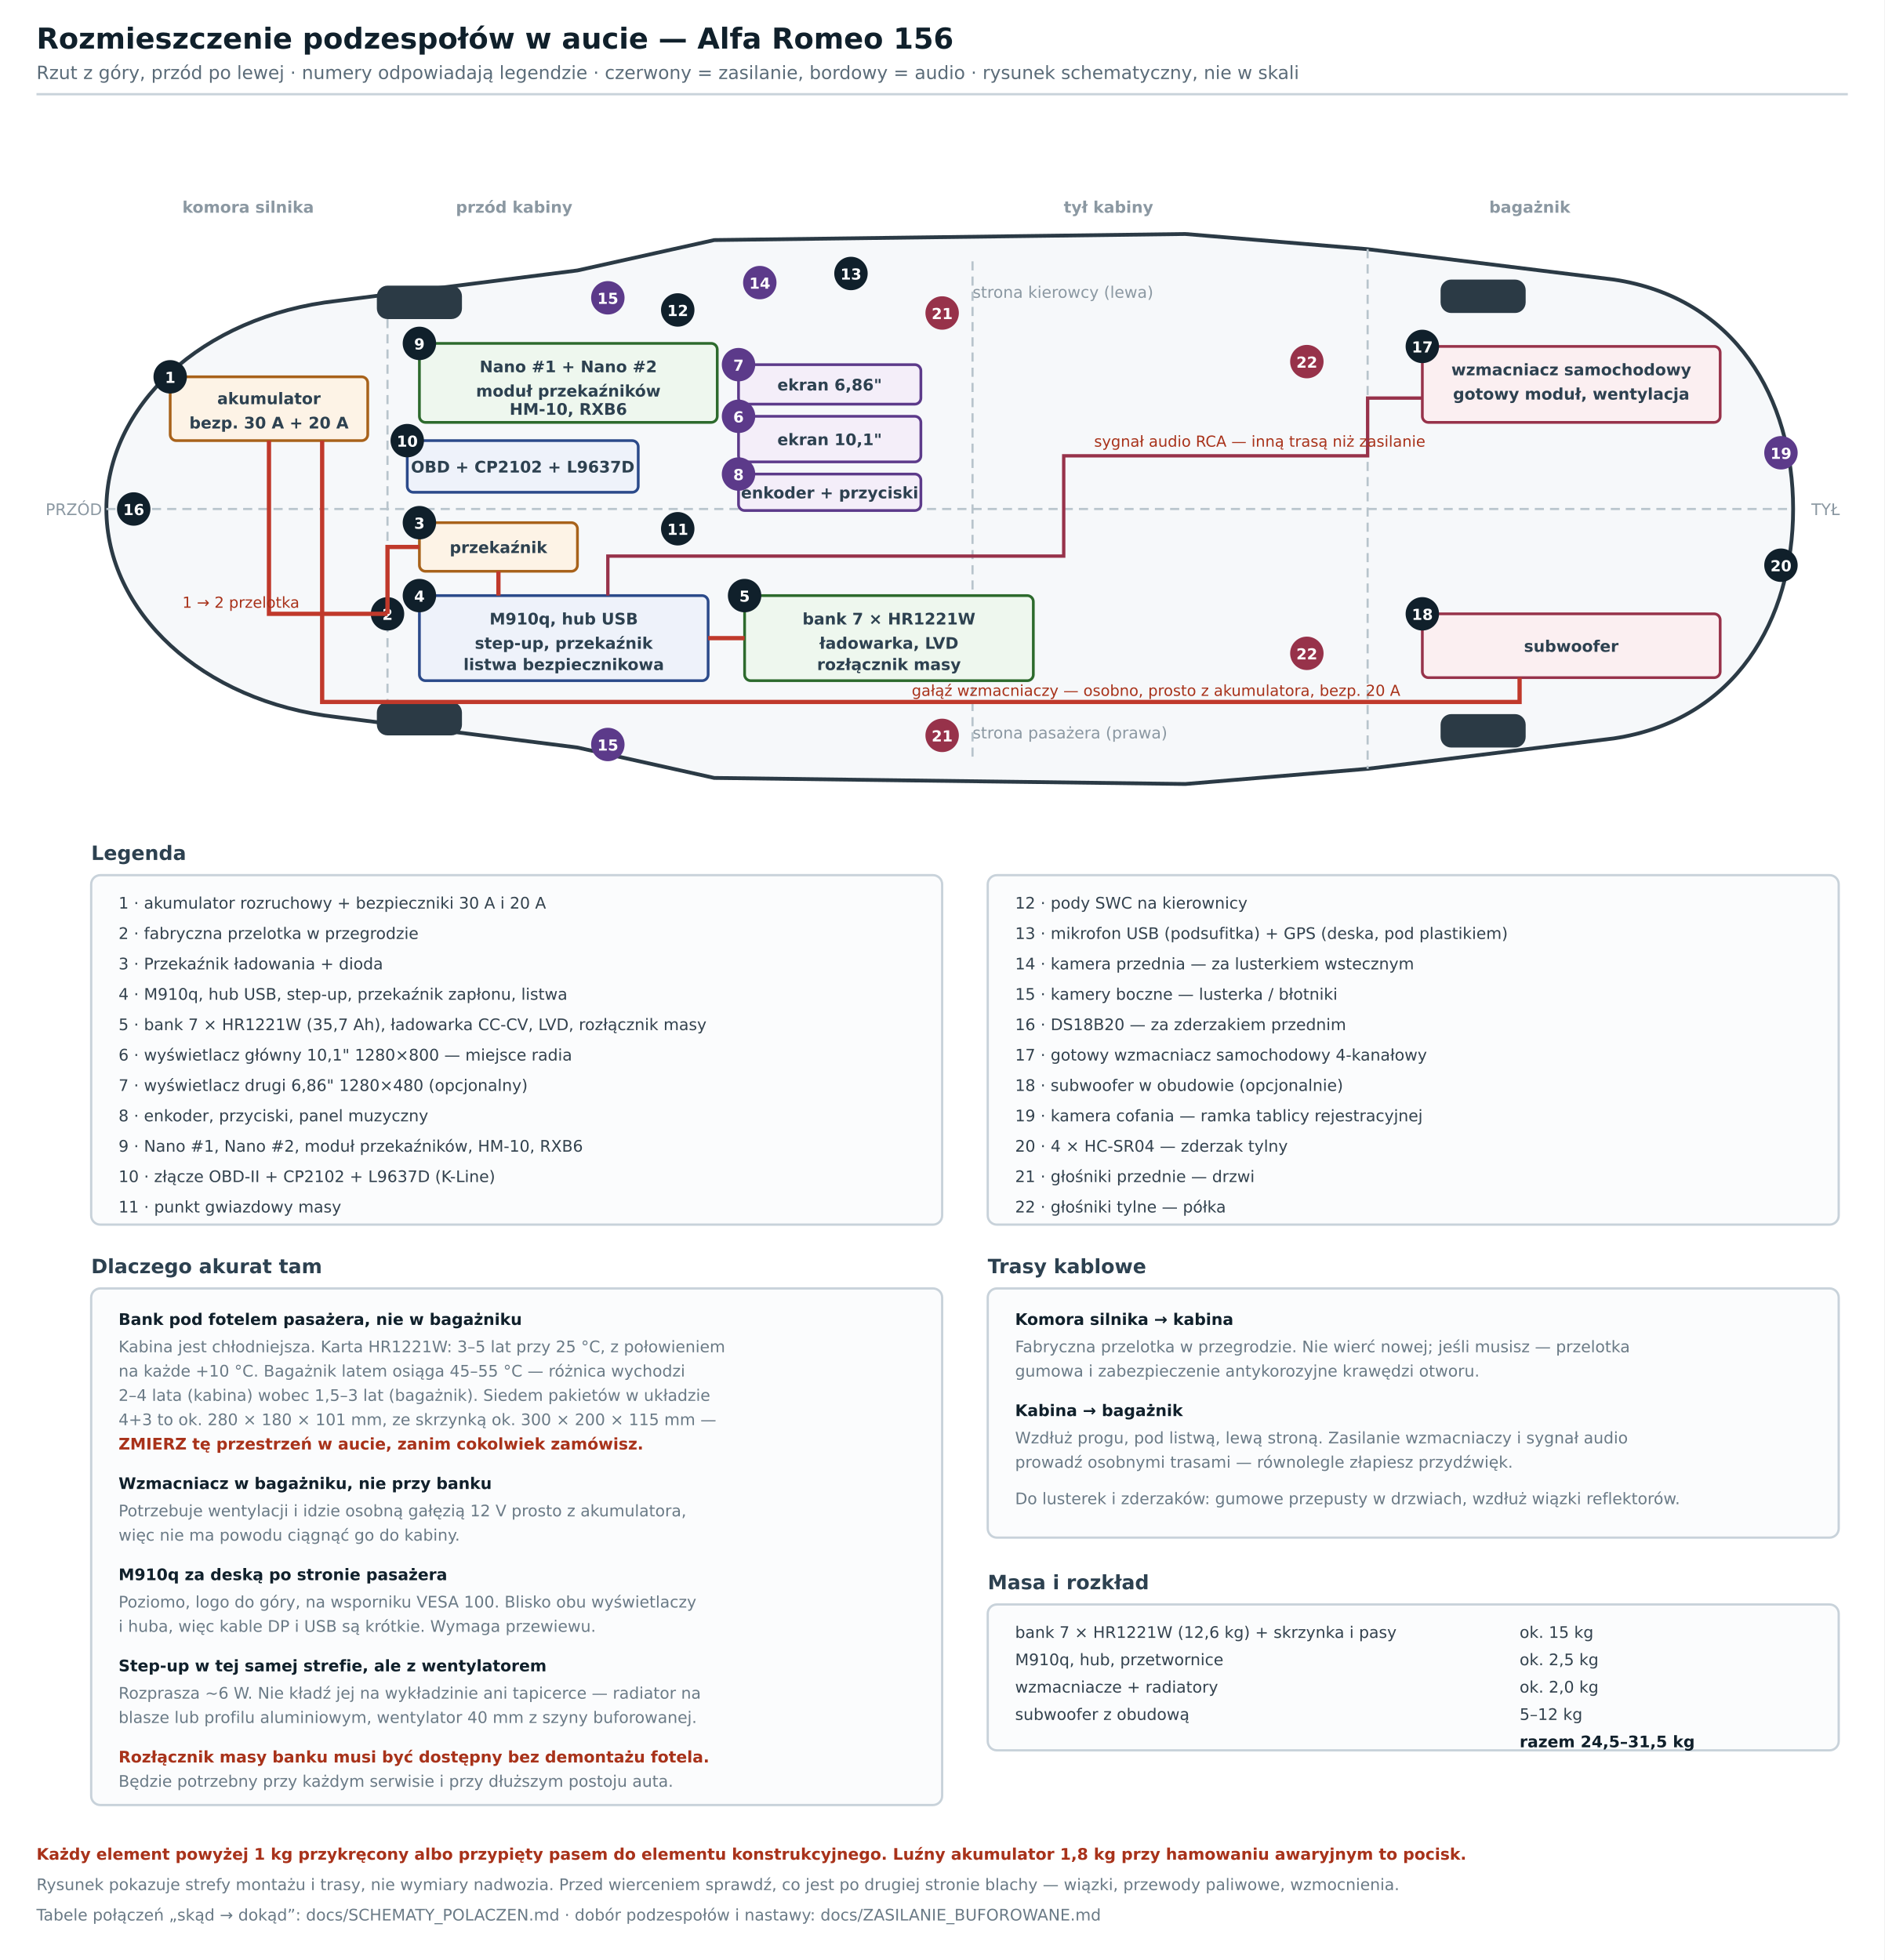
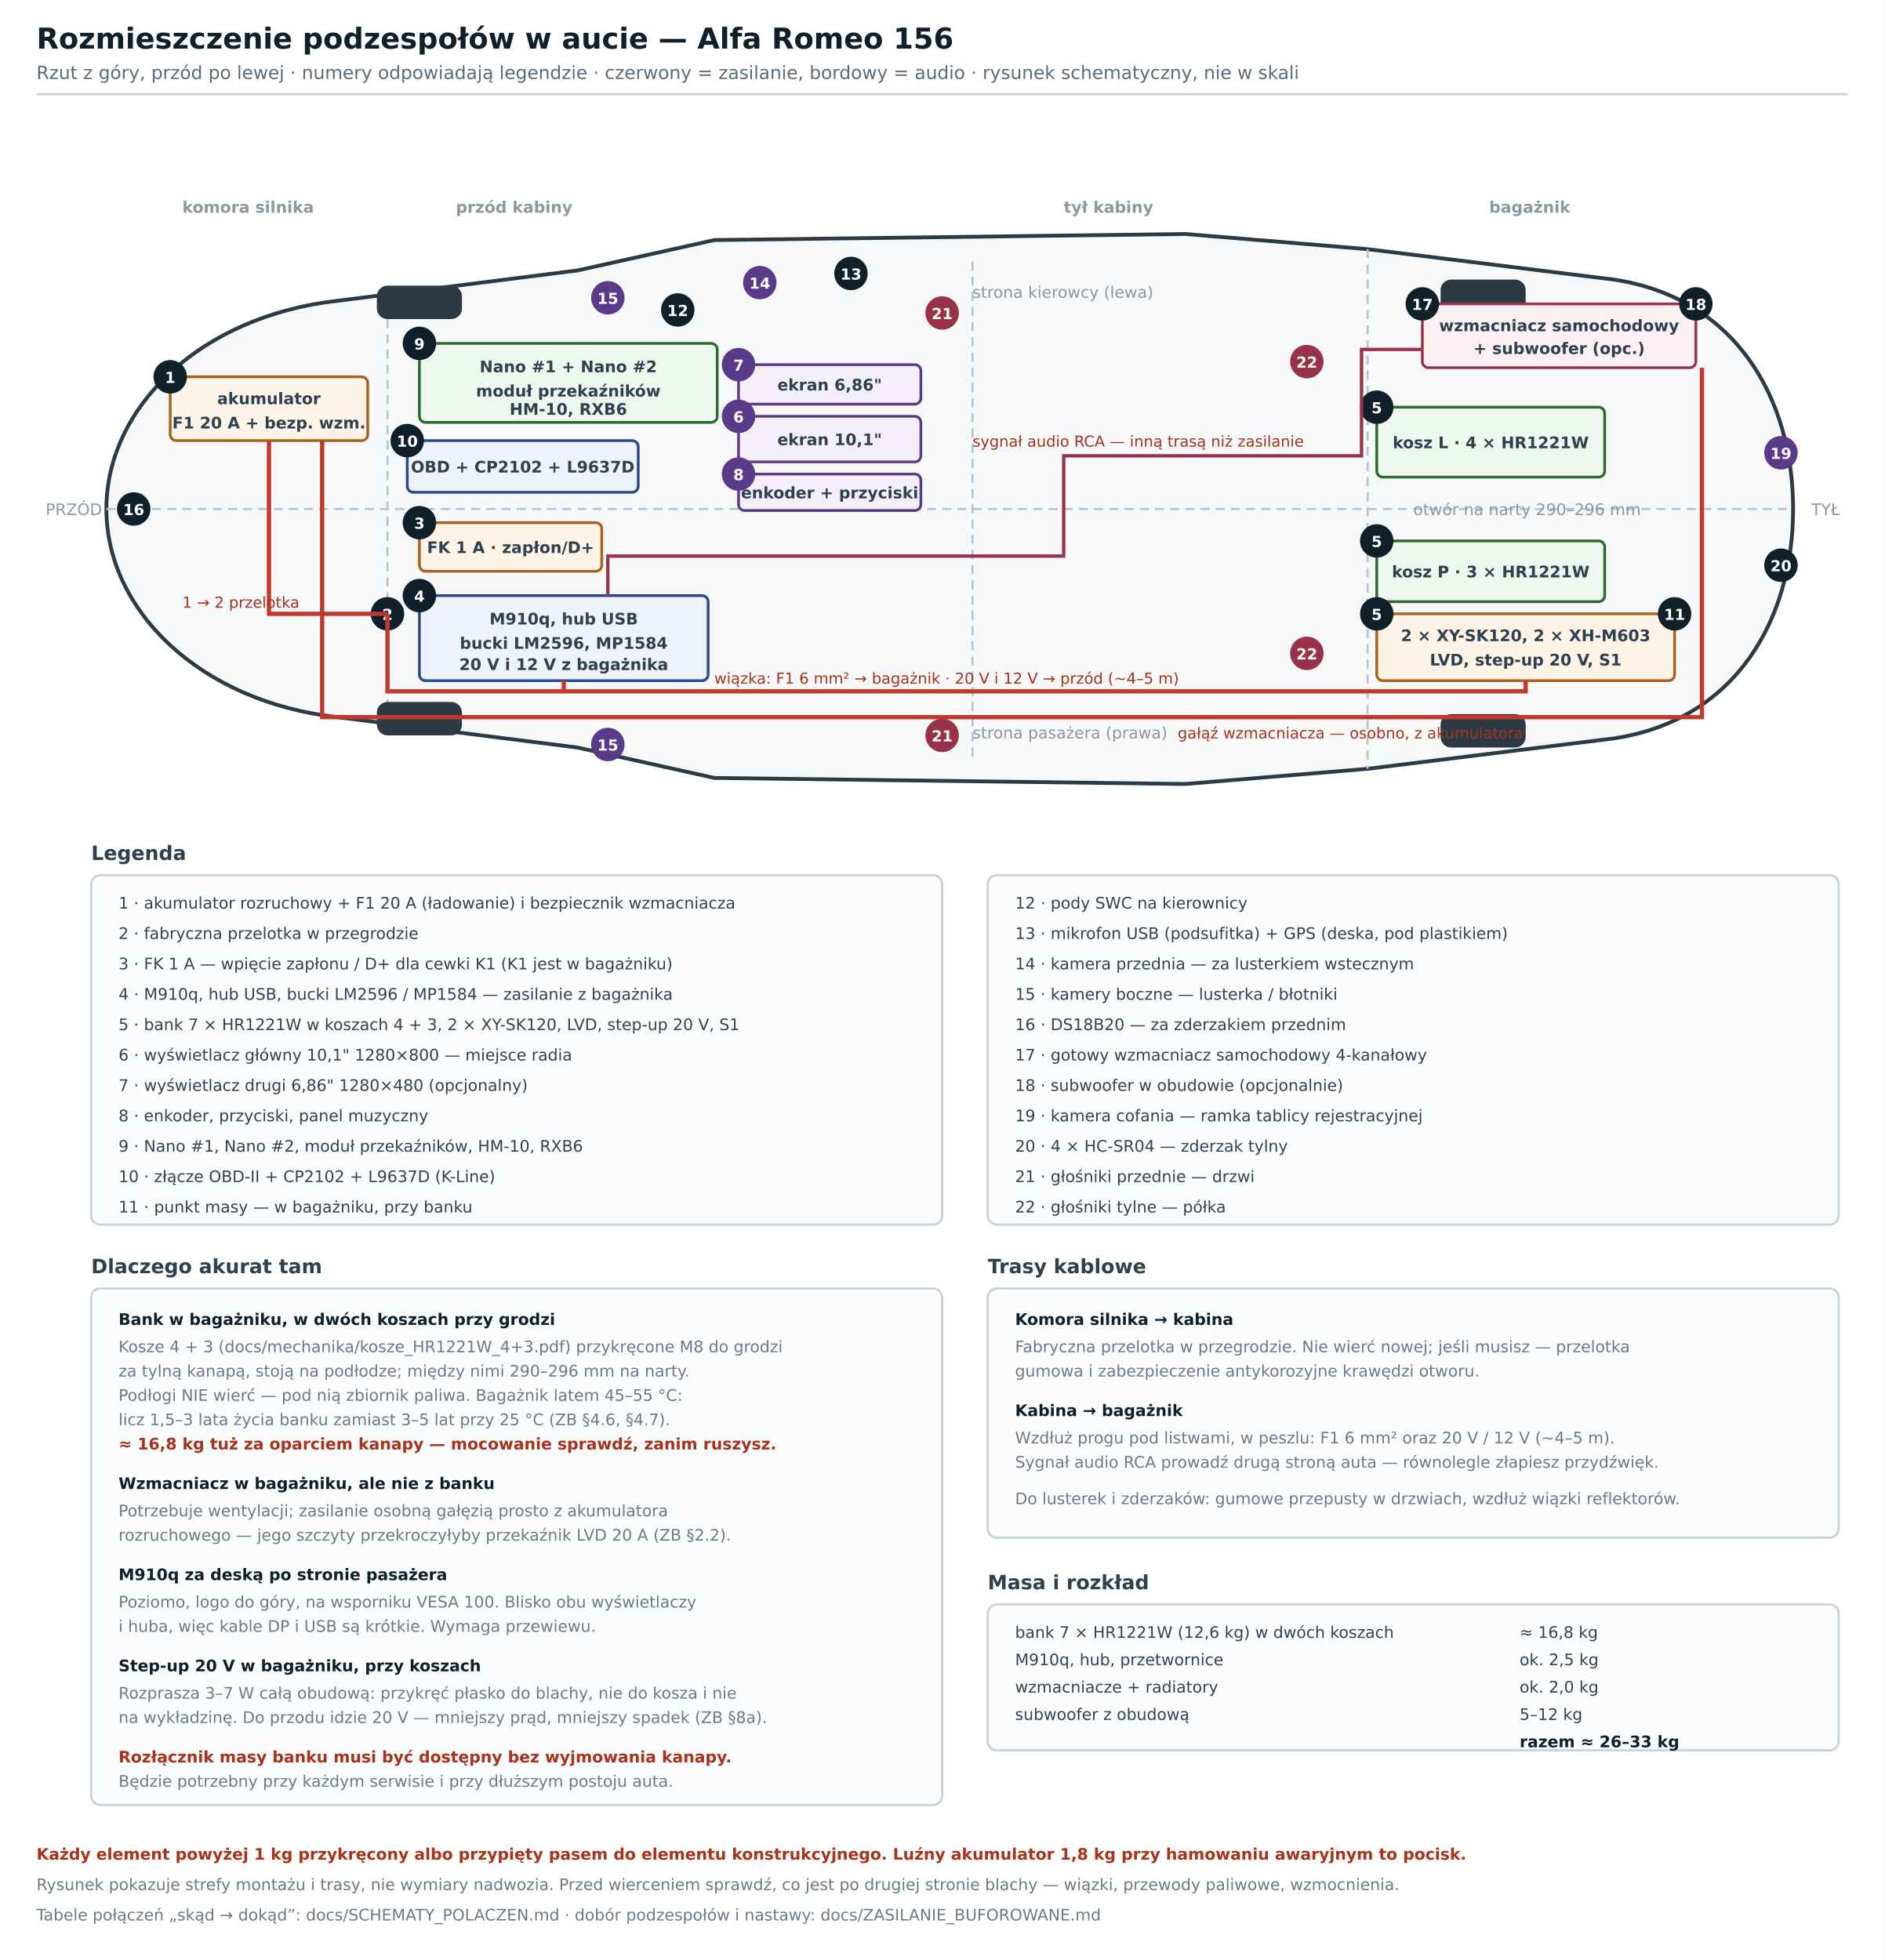
<svg xmlns="http://www.w3.org/2000/svg" width="1240" height="1290" viewBox="0 0 1240 1290" font-family="DejaVu Sans, Verdana, sans-serif">
  <style>
    .bg    { fill: #ffffff; }
    .body  { fill: #f6f8fa; stroke: #2b3a45; stroke-width: 2.5; }
    .div   { stroke: #b8c4cc; stroke-width: 1.4; fill: none; stroke-dasharray: 6 4; }
    .zoneA { fill: #eef7ee; stroke: #2d6a2d; stroke-width: 1.8; rx: 4; }
    .zoneB { fill: #eef2fa; stroke: #2b4a8a; stroke-width: 1.8; rx: 4; }
    .zoneC { fill: #fbeff1; stroke: #97324a; stroke-width: 1.8; rx: 4; }
    .zoneS { fill: #fdf3e6; stroke: #a8621a; stroke-width: 1.8; rx: 4; }
    .zoneV { fill: #f4eef9; stroke: #5c3a8a; stroke-width: 1.8; rx: 4; }
    .pin   { fill: #10202b; }
    .pinV  { fill: #5c3a8a; }
    .pinC  { fill: #97324a; }
    .pinT  { font-size: 10px; font-weight: bold; fill: #ffffff; text-anchor: middle; }
    .route { stroke: #c0392b; stroke-width: 2.8; fill: none; }
    .routeA{ stroke: #97324a; stroke-width: 2.2; fill: none; }
    .ttl   { font-size: 19px; font-weight: bold; fill: #10202b; }
    .sub   { font-size: 12px; fill: #5a6b78; }
    .zt    { font-size: 10.5px; font-weight: bold; fill: #2d4150; text-anchor: middle; }
    .ax    { font-size: 10.5px; fill: #8b98a2; }
    .axb   { font-size: 10.5px; font-weight: bold; fill: #8b98a2; }
    .sec   { font-size: 13px; font-weight: bold; fill: #2d4150; }
    .tb    { font-size: 10.5px; font-weight: bold; fill: #10202b; }
    .tl    { font-size: 10.5px; fill: #33424e; }
    .note  { font-size: 10.5px; fill: #6a7a86; }
    .warn  { font-size: 10.5px; font-weight: bold; fill: #a8321a; }
    .rl    { font-size: 10px; fill: #a8321a; }
  </style>
  <rect class="bg" x="0" y="0" width="1240" height="1290" />
  <text class="ttl" x="24" y="32">Rozmieszczenie podzespołów w aucie — Alfa Romeo 156</text>
  <text class="sub" x="24" y="52">Rzut z góry, przód po lewej · numery odpowiadają legendzie · czerwony = zasilanie, bordowy = audio · rysunek schematyczny, nie w skali</text>
  <line x1="24" y1="62" x2="1216" y2="62" stroke="#c8d2da" stroke-width="1.5" />
  <path class="body" d="M70 335       C 70 268, 132 208, 222 198       L 380 178 L 470 158 L 780 154 L 900 164       L 1062 184 C 1142 196, 1180 262, 1180 335       C 1180 408, 1142 474, 1062 486       L 900 506 L 780 516 L 470 512 L 380 492 L 222 472       C 132 462, 70 402, 70 335 Z" />
  <path class="div" d="M255 200 L255 470" />
  <path class="div" d="M640 172 L640 498" />
  <path class="div" d="M900 164 L900 506" />
  <path class="div" d="M70 335 L1180 335" />
  <rect x="248" y="188" width="56" height="22" rx="7" fill="#2b3a45" />
  <rect x="248" y="462" width="56" height="22" rx="7" fill="#2b3a45" />
  <rect x="948" y="184" width="56" height="22" rx="7" fill="#2b3a45" />
  <rect x="948" y="470" width="56" height="22" rx="7" fill="#2b3a45" />
  <text class="axb" x="120" y="140">komora silnika</text>
  <text class="axb" x="300" y="140">przód kabiny</text>
  <text class="axb" x="700" y="140">tył kabiny</text>
  <text class="axb" x="980" y="140">bagażnik</text>
  <text class="ax" x="30" y="339">PRZÓD</text>
  <text class="ax" x="1192" y="339">TYŁ</text>
  <text class="ax" x="640" y="196">strona kierowcy (lewa)</text>
  <text class="ax" x="640" y="486">strona pasażera (prawa)</text>
  <rect class="zoneS" x="112" y="248" width="130" height="42" />
  <text class="zt" x="177" y="266">akumulator</text>
-   <text class="zt" x="177" y="282">bezp. 30 A + 20 A</text>
+   <text class="zt" x="177" y="282">F1 20 A + bezp. wzm.</text>
  <circle class="pin" cx="112" cy="248" r="11" />
  <text class="pinT" x="112" y="252">1</text>
  <circle class="pin" cx="88" cy="335" r="11" />
  <text class="pinT" x="88" y="339">16</text>
  <circle class="pin" cx="255" cy="404" r="11" />
  <text class="pinT" x="255" y="408">2</text>
  <rect class="zoneA" x="276" y="226" width="196" height="52" />
  <text class="zt" x="374" y="245">Nano #1 + Nano #2</text>
  <text class="zt" x="374" y="261">moduł przekaźników</text>
  <text class="zt" x="374" y="273">HM-10, RXB6</text>
  <circle class="pin" cx="276" cy="226" r="11" />
  <text class="pinT" x="276" y="230">9</text>
  <rect class="zoneB" x="268" y="290" width="152" height="34" />
  <text class="zt" x="344" y="311">OBD + CP2102 + L9637D</text>
  <circle class="pin" cx="268" cy="290" r="11" />
  <text class="pinT" x="268" y="294">10</text>
-   <rect class="zoneS" x="276" y="344" width="104" height="32" />
-   <text class="zt" x="328" y="364">przekaźnik</text>
+   <rect class="zoneS" x="276" y="344" width="120" height="32" />
+   <text class="zt" x="336" y="364">FK 1 A · zapłon/D+</text>
  <circle class="pin" cx="276" cy="344" r="11" />
  <text class="pinT" x="276" y="348">3</text>
  <rect class="zoneB" x="276" y="392" width="190" height="56" />
  <text class="zt" x="371" y="411">M910q, hub USB</text>
-   <text class="zt" x="371" y="427">step-up, przekaźnik</text>
-   <text class="zt" x="371" y="441">listwa bezpiecznikowa</text>
+   <text class="zt" x="371" y="427">bucki LM2596, MP1584</text>
+   <text class="zt" x="371" y="441">20 V i 12 V z bagażnika</text>
  <circle class="pin" cx="276" cy="392" r="11" />
  <text class="pinT" x="276" y="396">4</text>
-   <rect class="zoneA" x="490" y="392" width="190" height="56" />
-   <text class="zt" x="585" y="411">bank 7 × HR1221W</text>
-   <text class="zt" x="585" y="427">ładowarka, LVD</text>
-   <text class="zt" x="585" y="441">rozłącznik masy</text>
-   <circle class="pin" cx="490" cy="392" r="11" />
-   <text class="pinT" x="490" y="396">5</text>
  <rect class="zoneV" x="486" y="240" width="120" height="26" />
  <text class="zt" x="546" y="257">ekran 6,86"</text>
  <circle class="pinV" cx="486" cy="240" r="11" />
  <text class="pinT" x="486" y="244">7</text>
  <rect class="zoneV" x="486" y="274" width="120" height="30" />
  <text class="zt" x="546" y="293">ekran 10,1"</text>
  <circle class="pinV" cx="486" cy="274" r="11" />
  <text class="pinT" x="486" y="278">6</text>
  <rect class="zoneV" x="486" y="312" width="120" height="24" />
  <text class="zt" x="546" y="328">enkoder + przyciski</text>
  <circle class="pinV" cx="486" cy="312" r="11" />
  <text class="pinT" x="486" y="316">8</text>
-   <circle class="pin" cx="446" cy="348" r="11" />
-   <text class="pinT" x="446" y="352">11</text>
  <circle class="pinV" cx="400" cy="196" r="11" />
  <text class="pinT" x="400" y="200">15</text>
  <circle class="pinV" cx="400" cy="490" r="11" />
  <text class="pinT" x="400" y="494">15</text>
  <circle class="pin" cx="446" cy="204" r="11" />
  <text class="pinT" x="446" y="208">12</text>
  <circle class="pinV" cx="500" cy="186" r="11" />
  <text class="pinT" x="500" y="190">14</text>
  <circle class="pin" cx="560" cy="180" r="11" />
  <text class="pinT" x="560" y="184">13</text>
  <circle class="pinC" cx="620" cy="206" r="11" />
  <text class="pinT" x="620" y="210">21</text>
  <circle class="pinC" cx="620" cy="484" r="11" />
  <text class="pinT" x="620" y="488">21</text>
  <circle class="pinC" cx="860" cy="238" r="11" />
  <text class="pinT" x="860" y="242">22</text>
  <circle class="pinC" cx="860" cy="430" r="11" />
  <text class="pinT" x="860" y="434">22</text>
-   <rect class="zoneC" x="936" y="228" width="196" height="50" />
-   <text class="zt" x="1034" y="247">wzmacniacz samochodowy</text>
-   <text class="zt" x="1034" y="263">gotowy moduł, wentylacja</text>
-   <circle class="pin" cx="936" cy="228" r="11" />
-   <text class="pinT" x="936" y="232">17</text>
-   <rect class="zoneC" x="936" y="404" width="196" height="42" />
-   <text class="zt" x="1034" y="429">subwoofer</text>
-   <circle class="pin" cx="936" cy="404" r="11" />
-   <text class="pinT" x="936" y="408">18</text>
+   <rect class="zoneC" x="936" y="200" width="180" height="42" />
+   <text class="zt" x="1026" y="218">wzmacniacz samochodowy</text>
+   <text class="zt" x="1026" y="233">+ subwoofer (opc.)</text>
+   <circle class="pin" cx="936" cy="200" r="11" />
+   <text class="pinT" x="936" y="204">17</text>
+   <circle class="pin" cx="1116" cy="200" r="11" />
+   <text class="pinT" x="1116" y="204">18</text>
+   <rect class="zoneA" x="906" y="268" width="150" height="46" />
+   <text class="zt" x="981" y="295">kosz L · 4 × HR1221W</text>
+   <circle class="pin" cx="906" cy="268" r="11" />
+   <text class="pinT" x="906" y="272">5</text>
+   <text class="ax" x="930" y="339">otwór na narty 290–296 mm</text>
+   <rect class="zoneA" x="906" y="356" width="150" height="40" />
+   <text class="zt" x="981" y="380">kosz P · 3 × HR1221W</text>
+   <circle class="pin" cx="906" cy="356" r="11" />
+   <text class="pinT" x="906" y="360">5</text>
+   <rect class="zoneS" x="906" y="404" width="196" height="44" />
+   <text class="zt" x="1004" y="422">2 × XY-SK120, 2 × XH-M603</text>
+   <text class="zt" x="1004" y="438">LVD, step-up 20 V, S1</text>
+   <circle class="pin" cx="906" cy="404" r="11" />
+   <text class="pinT" x="906" y="408">5</text>
+   <circle class="pin" cx="1102" cy="404" r="11" />
+   <text class="pinT" x="1102" y="408">11</text>
  <circle class="pinV" cx="1172" cy="298" r="11" />
  <text class="pinT" x="1172" y="302">19</text>
  <circle class="pin" cx="1172" cy="372" r="11" />
  <text class="pinT" x="1172" y="376">20</text>
  <path class="route" d="M177 290 L177 404 L255 404" />
-   <path class="route" d="M255 404 L255 360 L276 360" />
-   <path class="route" d="M328 376 L328 392" />
-   <path class="route" d="M466 420 L490 420" />
+   <path class="route" d="M255 404 L255 455 L1004 455 L1004 448" />
+   <path class="route" d="M371 455 L371 448" />
  <text class="rl" x="120" y="400">1 → 2 przelotka</text>
-   <path class="route" d="M212 290 L212 462 L1000 462 L1000 446" />
-   <text class="rl" x="600" y="458">gałąź wzmacniaczy — osobno, prosto z akumulatora, bezp. 20 A</text>
-   <path class="routeA" d="M400 392 L400 366 L700 366 L700 300 L900 300 L900 262 L936 262" />
-   <text class="rl" x="720" y="294">sygnał audio RCA — inną trasą niż zasilanie</text>
+   <text class="rl" x="470" y="450">wiązka: F1 6 mm² → bagażnik · 20 V i 12 V → przód (~4–5 m)</text>
+   <path class="route" d="M212 290 L212 472 L1120 472 L1120 242" />
+   <text class="rl" x="775" y="486">gałąź wzmacniacza — osobno, z akumulatora</text>
+   <path class="routeA" d="M400 392 L400 366 L700 366 L700 300 L896 300 L896 230 L936 230" />
+   <text class="rl" x="640" y="294">sygnał audio RCA — inną trasą niż zasilanie</text>
  <text class="sec" x="60" y="566">Legenda</text>
  <rect x="60" y="576" width="560" height="230" fill="#fbfcfd" stroke="#c8d2da" stroke-width="1.5" rx="6" />
-   <text class="tl" x="78" y="598">1 · akumulator rozruchowy + bezpieczniki 30 A i 20 A</text>
+   <text class="tl" x="78" y="598">1 · akumulator rozruchowy + F1 20 A (ładowanie) i bezpiecznik wzmacniacza</text>
  <text class="tl" x="78" y="618">2 · fabryczna przelotka w przegrodzie</text>
-   <text class="tl" x="78" y="638">3 · Przekaźnik ładowania + dioda</text>
-   <text class="tl" x="78" y="658">4 · M910q, hub USB, step-up, przekaźnik zapłonu, listwa</text>
-   <text class="tl" x="78" y="678">5 · bank 7 × HR1221W (35,7 Ah), ładowarka CC-CV, LVD, rozłącznik masy</text>
+   <text class="tl" x="78" y="638">3 · FK 1 A — wpięcie zapłonu / D+ dla cewki K1 (K1 jest w bagażniku)</text>
+   <text class="tl" x="78" y="658">4 · M910q, hub USB, bucki LM2596 / MP1584 — zasilanie z bagażnika</text>
+   <text class="tl" x="78" y="678">5 · bank 7 × HR1221W w koszach 4 + 3, 2 × XY-SK120, LVD, step-up 20 V, S1</text>
  <text class="tl" x="78" y="698">6 · wyświetlacz główny 10,1" 1280×800 — miejsce radia</text>
  <text class="tl" x="78" y="718">7 · wyświetlacz drugi 6,86" 1280×480 (opcjonalny)</text>
  <text class="tl" x="78" y="738">8 · enkoder, przyciski, panel muzyczny</text>
  <text class="tl" x="78" y="758">9 · Nano #1, Nano #2, moduł przekaźników, HM-10, RXB6</text>
  <text class="tl" x="78" y="778">10 · złącze OBD-II + CP2102 + L9637D (K-Line)</text>
-   <text class="tl" x="78" y="798">11 · punkt gwiazdowy masy</text>
+   <text class="tl" x="78" y="798">11 · punkt masy — w bagażniku, przy banku</text>
  <rect x="650" y="576" width="560" height="230" fill="#fbfcfd" stroke="#c8d2da" stroke-width="1.5" rx="6" />
  <text class="tl" x="668" y="598">12 · pody SWC na kierownicy</text>
  <text class="tl" x="668" y="618">13 · mikrofon USB (podsufitka) + GPS (deska, pod plastikiem)</text>
  <text class="tl" x="668" y="638">14 · kamera przednia — za lusterkiem wstecznym</text>
  <text class="tl" x="668" y="658">15 · kamery boczne — lusterka / błotniki</text>
  <text class="tl" x="668" y="678">16 · DS18B20 — za zderzakiem przednim</text>
  <text class="tl" x="668" y="698">17 · gotowy wzmacniacz samochodowy 4-kanałowy</text>
  <text class="tl" x="668" y="718">18 · subwoofer w obudowie (opcjonalnie)</text>
  <text class="tl" x="668" y="738">19 · kamera cofania — ramka tablicy rejestracyjnej</text>
  <text class="tl" x="668" y="758">20 · 4 × HC-SR04 — zderzak tylny</text>
  <text class="tl" x="668" y="778">21 · głośniki przednie — drzwi</text>
  <text class="tl" x="668" y="798">22 · głośniki tylne — półka</text>
  <text class="sec" x="60" y="838">Dlaczego akurat tam</text>
  <rect x="60" y="848" width="560" height="340" fill="#fbfcfd" stroke="#c8d2da" stroke-width="1.5" rx="6" />
-   <text class="tb" x="78" y="872">Bank pod fotelem pasażera, nie w bagażniku</text>
-   <text class="note" x="78" y="890">Kabina jest chłodniejsza. Karta HR1221W: 3–5 lat przy 25 °C, z połowieniem</text>
-   <text class="note" x="78" y="906">na każde +10 °C. Bagażnik latem osiąga 45–55 °C — różnica wychodzi</text>
-   <text class="note" x="78" y="922">2–4 lata (kabina) wobec 1,5–3 lat (bagażnik). Siedem pakietów w układzie</text>
-   <text class="note" x="78" y="938">4+3 to ok. 280 × 180 × 101 mm, ze skrzynką ok. 300 × 200 × 115 mm —</text>
-   <text class="warn" x="78" y="954">ZMIERZ tę przestrzeń w aucie, zanim cokolwiek zamówisz.</text>
-   <text class="tb" x="78" y="980">Wzmacniacz w bagażniku, nie przy banku</text>
-   <text class="note" x="78" y="998">Potrzebuje wentylacji i idzie osobną gałęzią 12 V prosto z akumulatora,</text>
-   <text class="note" x="78" y="1014">więc nie ma powodu ciągnąć go do kabiny.</text>
+   <text class="tb" x="78" y="872">Bank w bagażniku, w dwóch koszach przy grodzi</text>
+   <text class="note" x="78" y="890">Kosze 4 + 3 (docs/mechanika/kosze_HR1221W_4+3.pdf) przykręcone M8 do grodzi</text>
+   <text class="note" x="78" y="906">za tylną kanapą, stoją na podłodze; między nimi 290–296 mm na narty.</text>
+   <text class="note" x="78" y="922">Podłogi NIE wierć — pod nią zbiornik paliwa. Bagażnik latem 45–55 °C:</text>
+   <text class="note" x="78" y="938">licz 1,5–3 lata życia banku zamiast 3–5 lat przy 25 °C (ZB §4.6, §4.7).</text>
+   <text class="warn" x="78" y="954">≈ 16,8 kg tuż za oparciem kanapy — mocowanie sprawdź, zanim ruszysz.</text>
+   <text class="tb" x="78" y="980">Wzmacniacz w bagażniku, ale nie z banku</text>
+   <text class="note" x="78" y="998">Potrzebuje wentylacji; zasilanie osobną gałęzią prosto z akumulatora</text>
+   <text class="note" x="78" y="1014">rozruchowego — jego szczyty przekroczyłyby przekaźnik LVD 20 A (ZB §2.2).</text>
  <text class="tb" x="78" y="1040">M910q za deską po stronie pasażera</text>
  <text class="note" x="78" y="1058">Poziomo, logo do góry, na wsporniku VESA 100. Blisko obu wyświetlaczy</text>
  <text class="note" x="78" y="1074">i huba, więc kable DP i USB są krótkie. Wymaga przewiewu.</text>
-   <text class="tb" x="78" y="1100">Step-up w tej samej strefie, ale z wentylatorem</text>
-   <text class="note" x="78" y="1118">Rozprasza ~6 W. Nie kładź jej na wykładzinie ani tapicerce — radiator na</text>
-   <text class="note" x="78" y="1134">blasze lub profilu aluminiowym, wentylator 40 mm z szyny buforowanej.</text>
-   <text class="warn" x="78" y="1160">Rozłącznik masy banku musi być dostępny bez demontażu fotela.</text>
+   <text class="tb" x="78" y="1100">Step-up 20 V w bagażniku, przy koszach</text>
+   <text class="note" x="78" y="1118">Rozprasza 3–7 W całą obudową: przykręć płasko do blachy, nie do kosza i nie</text>
+   <text class="note" x="78" y="1134">na wykładzinę. Do przodu idzie 20 V — mniejszy prąd, mniejszy spadek (ZB §8a).</text>
+   <text class="warn" x="78" y="1160">Rozłącznik masy banku musi być dostępny bez wyjmowania kanapy.</text>
  <text class="note" x="78" y="1176">Będzie potrzebny przy każdym serwisie i przy dłuższym postoju auta.</text>
  <text class="sec" x="650" y="838">Trasy kablowe</text>
  <rect x="650" y="848" width="560" height="164" fill="#fbfcfd" stroke="#c8d2da" stroke-width="1.5" rx="6" />
  <text class="tb" x="668" y="872">Komora silnika → kabina</text>
  <text class="note" x="668" y="890">Fabryczna przelotka w przegrodzie. Nie wierć nowej; jeśli musisz — przelotka</text>
  <text class="note" x="668" y="906">gumowa i zabezpieczenie antykorozyjne krawędzi otworu.</text>
  <text class="tb" x="668" y="932">Kabina → bagażnik</text>
-   <text class="note" x="668" y="950">Wzdłuż progu, pod listwą, lewą stroną. Zasilanie wzmacniaczy i sygnał audio</text>
-   <text class="note" x="668" y="966">prowadź osobnymi trasami — równolegle złapiesz przydźwięk.</text>
+   <text class="note" x="668" y="950">Wzdłuż progu pod listwami, w peszlu: F1 6 mm² oraz 20 V / 12 V (~4–5 m).</text>
+   <text class="note" x="668" y="966">Sygnał audio RCA prowadź drugą stroną auta — równolegle złapiesz przydźwięk.</text>
  <text class="note" x="668" y="990">Do lusterek i zderzaków: gumowe przepusty w drzwiach, wzdłuż wiązki reflektorów.</text>
  <text class="sec" x="650" y="1046">Masa i rozkład</text>
  <rect x="650" y="1056" width="560" height="96" fill="#fbfcfd" stroke="#c8d2da" stroke-width="1.5" rx="6" />
-   <text class="tl" x="668" y="1078">bank 7 × HR1221W (12,6 kg) + skrzynka i pasy</text>
-   <text class="tl" x="1000" y="1078">ok. 15 kg</text>
+   <text class="tl" x="668" y="1078">bank 7 × HR1221W (12,6 kg) w dwóch koszach</text>
+   <text class="tl" x="1000" y="1078">≈ 16,8 kg</text>
  <text class="tl" x="668" y="1096">M910q, hub, przetwornice</text>
  <text class="tl" x="1000" y="1096">ok. 2,5 kg</text>
  <text class="tl" x="668" y="1114">wzmacniacze + radiatory</text>
  <text class="tl" x="1000" y="1114">ok. 2,0 kg</text>
  <text class="tl" x="668" y="1132">subwoofer z obudową</text>
  <text class="tl" x="1000" y="1132">5–12 kg</text>
-   <text class="tb" x="1000" y="1150">razem 24,5–31,5 kg</text>
+   <text class="tb" x="1000" y="1150">razem ≈ 26–33 kg</text>
  <text class="warn" x="24" y="1224">Każdy element powyżej 1 kg przykręcony albo przypięty pasem do elementu konstrukcyjnego. Luźny akumulator 1,8 kg przy hamowaniu awaryjnym to pocisk.</text>
  <text class="note" x="24" y="1244">Rysunek pokazuje strefy montażu i trasy, nie wymiary nadwozia. Przed wierceniem sprawdź, co jest po drugiej stronie blachy — wiązki, przewody paliwowe, wzmocnienia.</text>
  <text class="note" x="24" y="1264">Tabele połączeń „skąd → dokąd”: docs/SCHEMATY_POLACZEN.md · dobór podzespołów i nastawy: docs/ZASILANIE_BUFOROWANE.md</text>
</svg>
